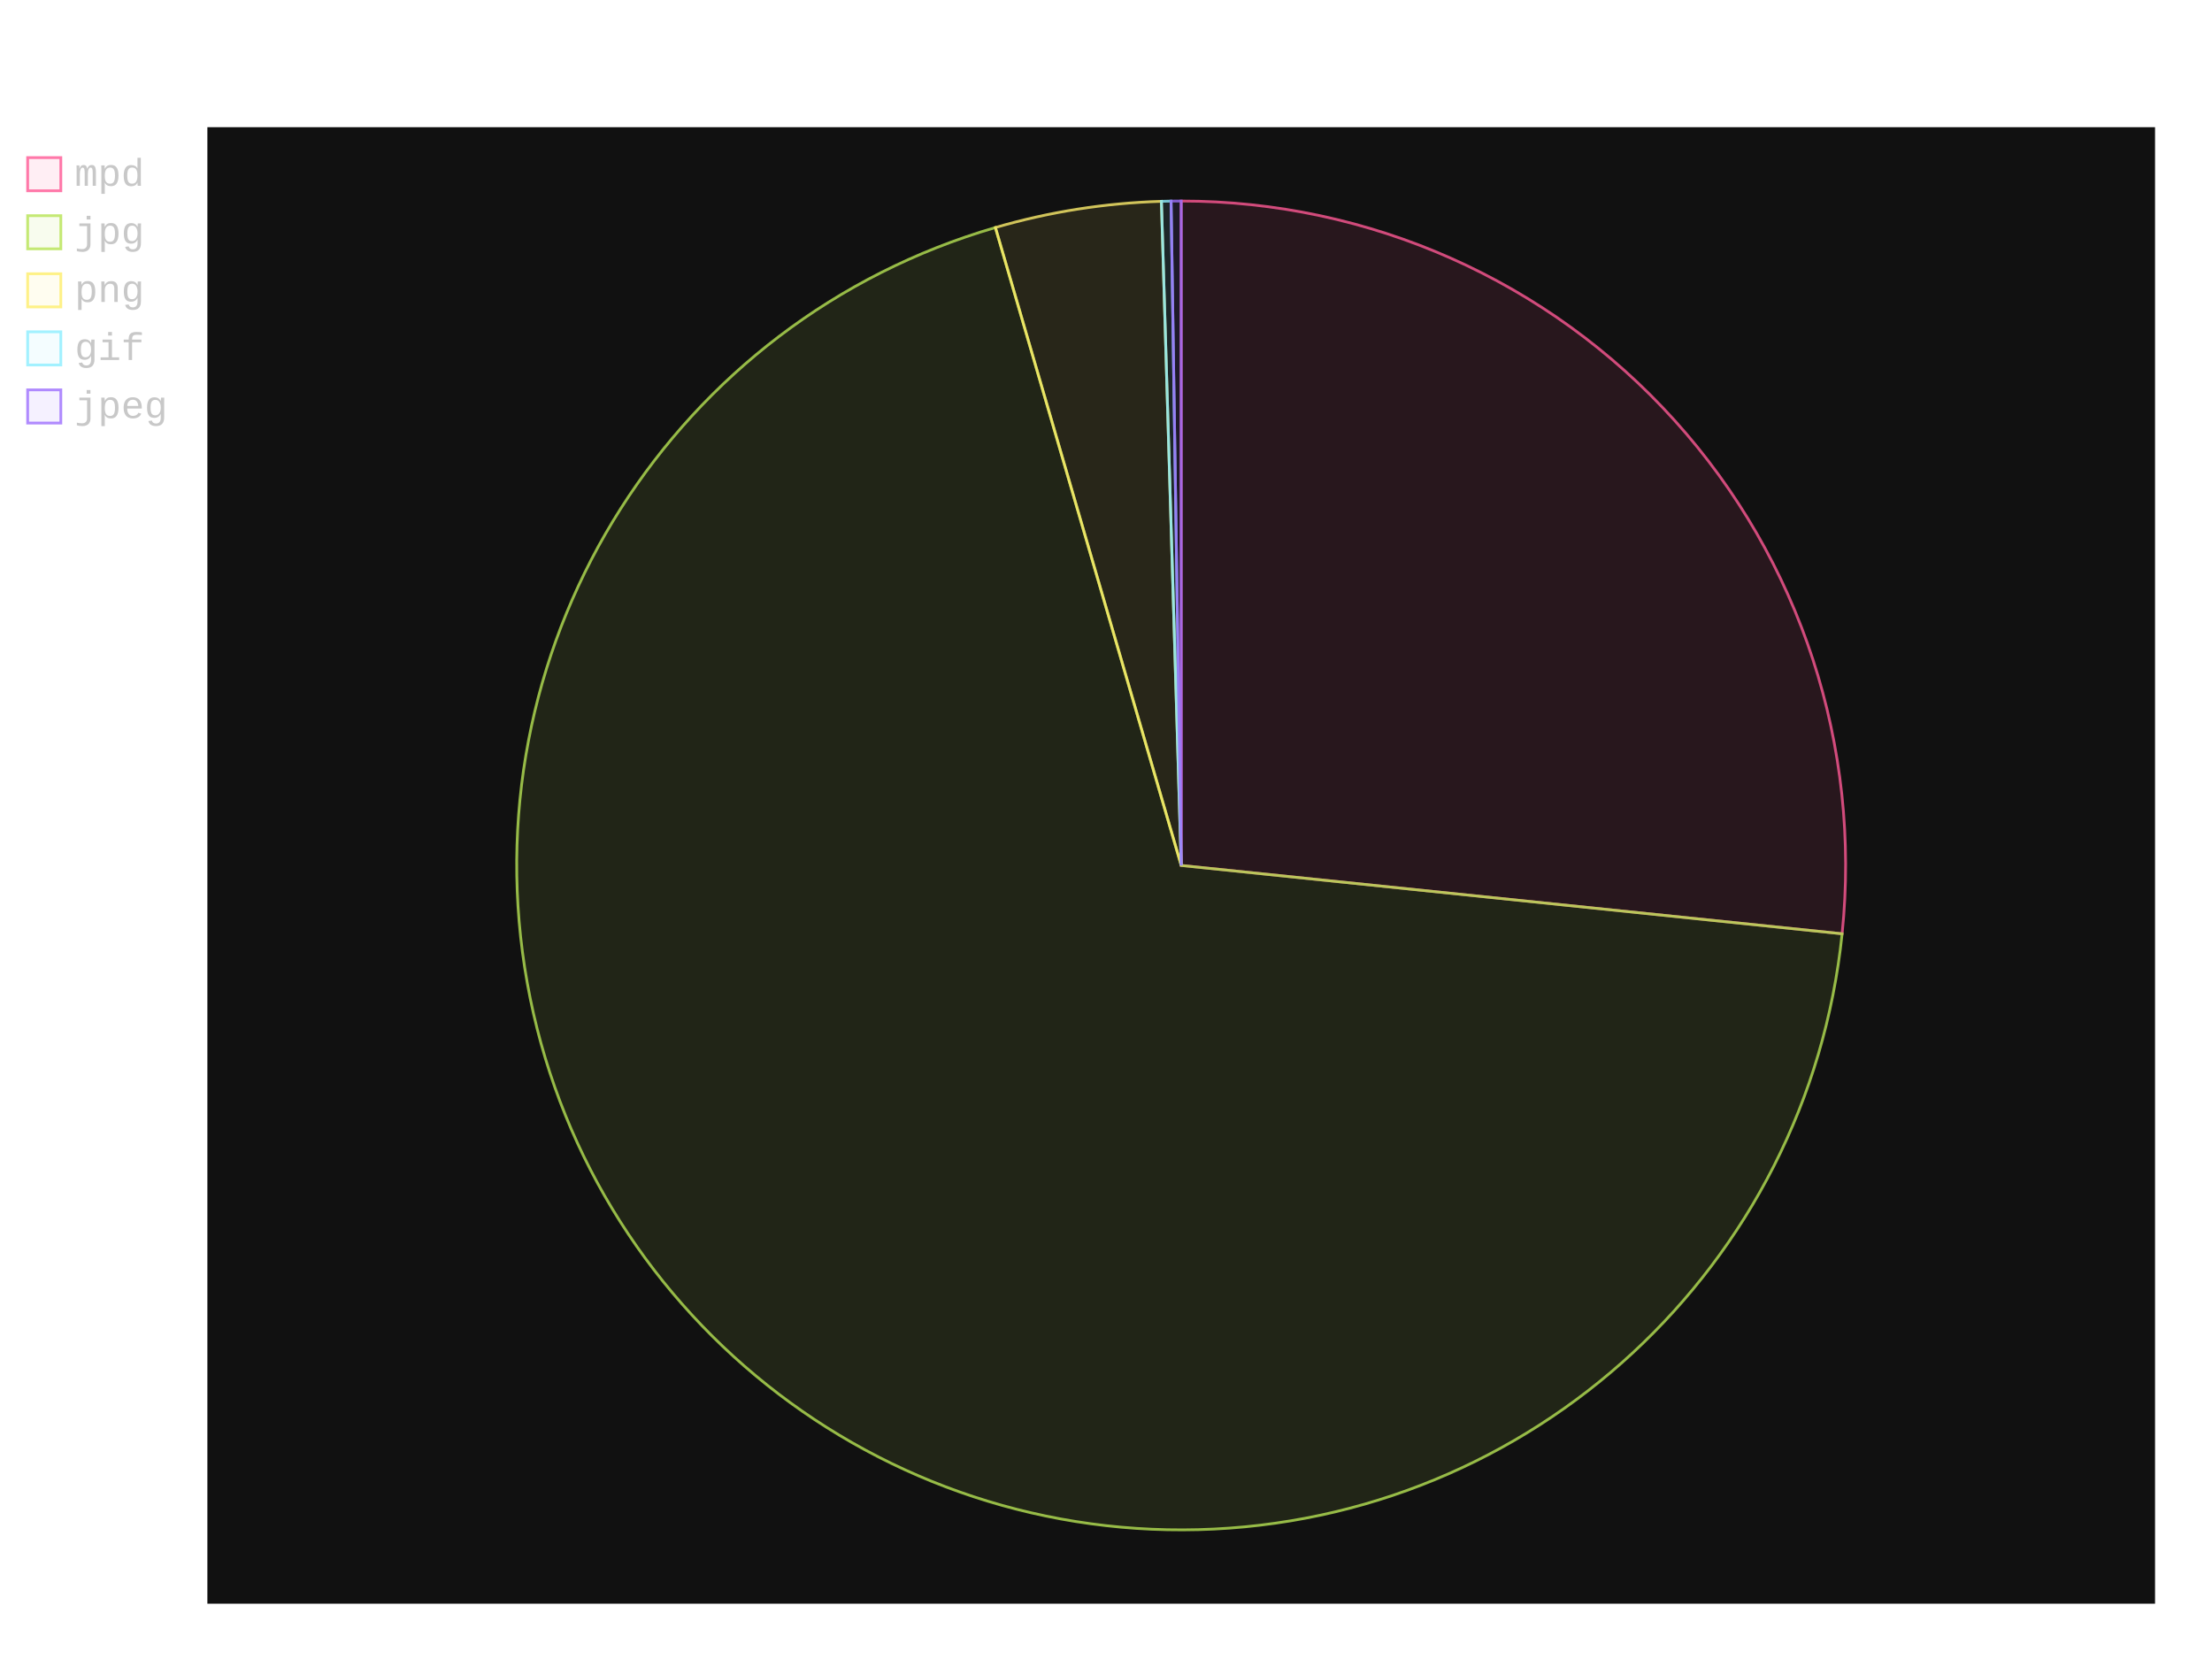
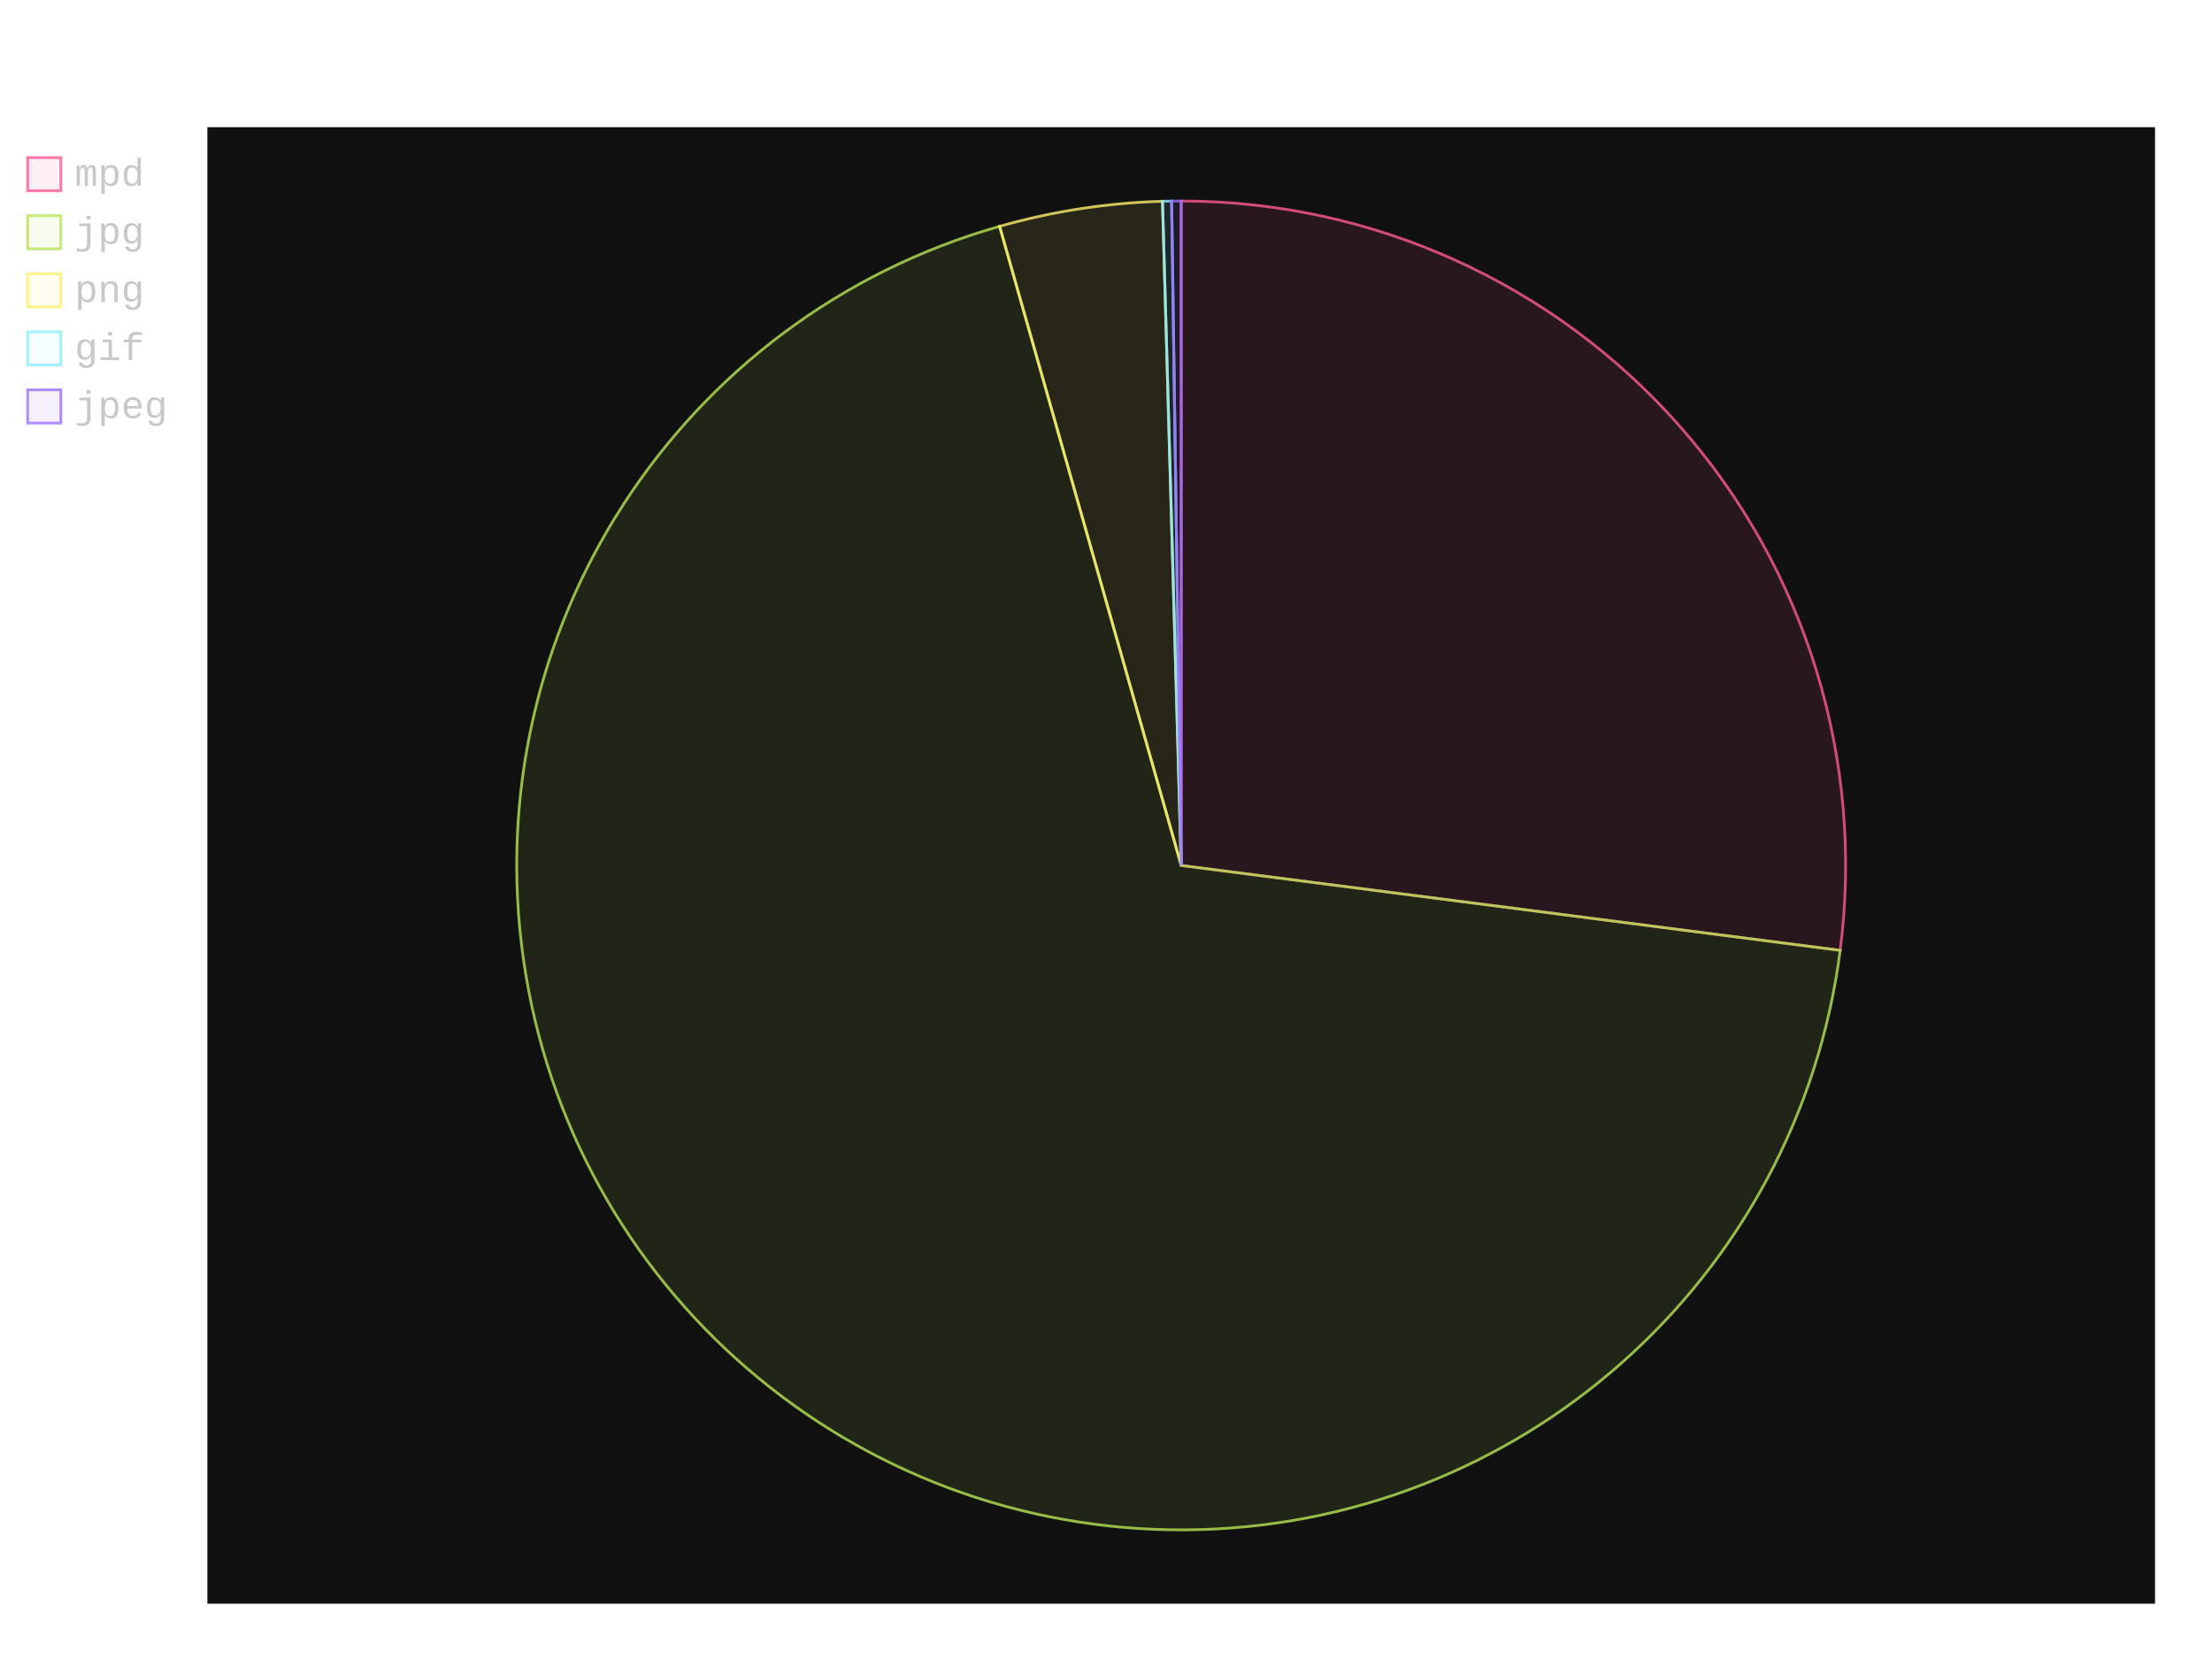
- <svg xmlns="http://www.w3.org/2000/svg" id="chart-2e35e81b-c6dc-4983-a954-653ebe64589c" class="pygal-chart" viewBox="0 0 800 600">
+ <svg xmlns="http://www.w3.org/2000/svg" id="chart-225e0954-f96f-48af-b3c5-ab7e101f6214" class="pygal-chart" viewBox="0 0 800 600">
  <defs>
-     <style type="text/css">#chart-2e35e81b-c6dc-4983-a954-653ebe64589c{-webkit-user-select:none;-webkit-font-smoothing:antialiased;font-family:Consolas,"Liberation Mono",Menlo,Courier,monospace}#chart-2e35e81b-c6dc-4983-a954-653ebe64589c .title{font-family:Consolas,"Liberation Mono",Menlo,Courier,monospace;font-size:16px}#chart-2e35e81b-c6dc-4983-a954-653ebe64589c .legends .legend text{font-family:Consolas,"Liberation Mono",Menlo,Courier,monospace;font-size:14px}#chart-2e35e81b-c6dc-4983-a954-653ebe64589c .axis text{font-family:Consolas,"Liberation Mono",Menlo,Courier,monospace;font-size:10px}#chart-2e35e81b-c6dc-4983-a954-653ebe64589c .axis text.major{font-family:Consolas,"Liberation Mono",Menlo,Courier,monospace;font-size:10px}#chart-2e35e81b-c6dc-4983-a954-653ebe64589c .text-overlay text.value{font-family:Consolas,"Liberation Mono",Menlo,Courier,monospace;font-size:16px}#chart-2e35e81b-c6dc-4983-a954-653ebe64589c .text-overlay text.label{font-family:Consolas,"Liberation Mono",Menlo,Courier,monospace;font-size:10px}#chart-2e35e81b-c6dc-4983-a954-653ebe64589c .tooltip{font-family:Consolas,"Liberation Mono",Menlo,Courier,monospace;font-size:14px}#chart-2e35e81b-c6dc-4983-a954-653ebe64589c text.no_data{font-family:Consolas,"Liberation Mono",Menlo,Courier,monospace;font-size:64px}
- #chart-2e35e81b-c6dc-4983-a954-653ebe64589c{background-color:rgba(0,0,0,0)}#chart-2e35e81b-c6dc-4983-a954-653ebe64589c path,#chart-2e35e81b-c6dc-4983-a954-653ebe64589c line,#chart-2e35e81b-c6dc-4983-a954-653ebe64589c rect,#chart-2e35e81b-c6dc-4983-a954-653ebe64589c circle{-webkit-transition:0.3s ease-out;-moz-transition:0.3s ease-out;transition:0.3s ease-out}#chart-2e35e81b-c6dc-4983-a954-653ebe64589c .graph &gt; .background{fill:rgba(0,0,0,0)}#chart-2e35e81b-c6dc-4983-a954-653ebe64589c .plot &gt; .background{fill:#111}#chart-2e35e81b-c6dc-4983-a954-653ebe64589c .graph{fill:rgba(200,200,200,1)}#chart-2e35e81b-c6dc-4983-a954-653ebe64589c text.no_data{fill:rgba(255,255,255,1)}#chart-2e35e81b-c6dc-4983-a954-653ebe64589c .title{fill:rgba(255,255,255,1)}#chart-2e35e81b-c6dc-4983-a954-653ebe64589c .legends .legend text{fill:rgba(200,200,200,1)}#chart-2e35e81b-c6dc-4983-a954-653ebe64589c .legends .legend:hover text{fill:rgba(255,255,255,1)}#chart-2e35e81b-c6dc-4983-a954-653ebe64589c .axis .line{stroke:rgba(255,255,255,1)}#chart-2e35e81b-c6dc-4983-a954-653ebe64589c .axis .guide.line{stroke:#555}#chart-2e35e81b-c6dc-4983-a954-653ebe64589c .axis .major.line{stroke:rgba(200,200,200,1)}#chart-2e35e81b-c6dc-4983-a954-653ebe64589c .axis text.major{fill:rgba(255,255,255,1)}#chart-2e35e81b-c6dc-4983-a954-653ebe64589c .axis.y .guides:hover .guide.line,#chart-2e35e81b-c6dc-4983-a954-653ebe64589c .line-graph .axis.x .guides:hover .guide.line,#chart-2e35e81b-c6dc-4983-a954-653ebe64589c .stackedline-graph .axis.x .guides:hover .guide.line,#chart-2e35e81b-c6dc-4983-a954-653ebe64589c .xy-graph .axis.x .guides:hover .guide.line{stroke:rgba(255,255,255,1)}#chart-2e35e81b-c6dc-4983-a954-653ebe64589c .axis .guides:hover text{fill:rgba(255,255,255,1)}#chart-2e35e81b-c6dc-4983-a954-653ebe64589c .reactive{fill-opacity:.1;stroke-opacity:.8;stroke-width:1}#chart-2e35e81b-c6dc-4983-a954-653ebe64589c .ci{stroke:rgba(200,200,200,1)}#chart-2e35e81b-c6dc-4983-a954-653ebe64589c .reactive.active,#chart-2e35e81b-c6dc-4983-a954-653ebe64589c .active .reactive{fill-opacity:.75;stroke-opacity:.9;stroke-width:4}#chart-2e35e81b-c6dc-4983-a954-653ebe64589c .ci .reactive.active{stroke-width:1.5}#chart-2e35e81b-c6dc-4983-a954-653ebe64589c .series text{fill:rgba(255,255,255,1)}#chart-2e35e81b-c6dc-4983-a954-653ebe64589c .tooltip rect{fill:#111;stroke:rgba(255,255,255,1);-webkit-transition:opacity 0.3s ease-out;-moz-transition:opacity 0.3s ease-out;transition:opacity 0.3s ease-out}#chart-2e35e81b-c6dc-4983-a954-653ebe64589c .tooltip .label{fill:rgba(200,200,200,1)}#chart-2e35e81b-c6dc-4983-a954-653ebe64589c .tooltip .label{fill:rgba(200,200,200,1)}#chart-2e35e81b-c6dc-4983-a954-653ebe64589c .tooltip .legend{font-size:.8em;fill:#555}#chart-2e35e81b-c6dc-4983-a954-653ebe64589c .tooltip .x_label{font-size:.6em;fill:rgba(255,255,255,1)}#chart-2e35e81b-c6dc-4983-a954-653ebe64589c .tooltip .xlink{font-size:.5em;text-decoration:underline}#chart-2e35e81b-c6dc-4983-a954-653ebe64589c .tooltip .value{font-size:1.5em}#chart-2e35e81b-c6dc-4983-a954-653ebe64589c .bound{font-size:.5em}#chart-2e35e81b-c6dc-4983-a954-653ebe64589c .max-value{font-size:.75em;fill:#555}#chart-2e35e81b-c6dc-4983-a954-653ebe64589c .map-element{fill:#111;stroke:#555 !important}#chart-2e35e81b-c6dc-4983-a954-653ebe64589c .map-element .reactive{fill-opacity:inherit;stroke-opacity:inherit}#chart-2e35e81b-c6dc-4983-a954-653ebe64589c .color-0,#chart-2e35e81b-c6dc-4983-a954-653ebe64589c .color-0 a:visited{stroke:#ff5995;fill:#ff5995}#chart-2e35e81b-c6dc-4983-a954-653ebe64589c .color-1,#chart-2e35e81b-c6dc-4983-a954-653ebe64589c .color-1 a:visited{stroke:#b6e354;fill:#b6e354}#chart-2e35e81b-c6dc-4983-a954-653ebe64589c .color-2,#chart-2e35e81b-c6dc-4983-a954-653ebe64589c .color-2 a:visited{stroke:#feed6c;fill:#feed6c}#chart-2e35e81b-c6dc-4983-a954-653ebe64589c .color-3,#chart-2e35e81b-c6dc-4983-a954-653ebe64589c .color-3 a:visited{stroke:#8cedff;fill:#8cedff}#chart-2e35e81b-c6dc-4983-a954-653ebe64589c .color-4,#chart-2e35e81b-c6dc-4983-a954-653ebe64589c .color-4 a:visited{stroke:#9e6ffe;fill:#9e6ffe}#chart-2e35e81b-c6dc-4983-a954-653ebe64589c .text-overlay .color-0 text{fill:black}#chart-2e35e81b-c6dc-4983-a954-653ebe64589c .text-overlay .color-1 text{fill:black}#chart-2e35e81b-c6dc-4983-a954-653ebe64589c .text-overlay .color-2 text{fill:black}#chart-2e35e81b-c6dc-4983-a954-653ebe64589c .text-overlay .color-3 text{fill:black}#chart-2e35e81b-c6dc-4983-a954-653ebe64589c .text-overlay .color-4 text{fill:black}
- #chart-2e35e81b-c6dc-4983-a954-653ebe64589c text.no_data{text-anchor:middle}#chart-2e35e81b-c6dc-4983-a954-653ebe64589c .guide.line{fill:none}#chart-2e35e81b-c6dc-4983-a954-653ebe64589c .centered{text-anchor:middle}#chart-2e35e81b-c6dc-4983-a954-653ebe64589c .title{text-anchor:middle}#chart-2e35e81b-c6dc-4983-a954-653ebe64589c .legends .legend text{fill-opacity:1}#chart-2e35e81b-c6dc-4983-a954-653ebe64589c .axis.x text{text-anchor:middle}#chart-2e35e81b-c6dc-4983-a954-653ebe64589c .axis.x:not(.web) text[transform]{text-anchor:start}#chart-2e35e81b-c6dc-4983-a954-653ebe64589c .axis.x:not(.web) text[transform].backwards{text-anchor:end}#chart-2e35e81b-c6dc-4983-a954-653ebe64589c .axis.y text{text-anchor:end}#chart-2e35e81b-c6dc-4983-a954-653ebe64589c .axis.y text[transform].backwards{text-anchor:start}#chart-2e35e81b-c6dc-4983-a954-653ebe64589c .axis.y2 text{text-anchor:start}#chart-2e35e81b-c6dc-4983-a954-653ebe64589c .axis.y2 text[transform].backwards{text-anchor:end}#chart-2e35e81b-c6dc-4983-a954-653ebe64589c .axis .guide.line{stroke-dasharray:4,4;stroke:black}#chart-2e35e81b-c6dc-4983-a954-653ebe64589c .axis .major.guide.line{stroke-dasharray:6,6;stroke:black}#chart-2e35e81b-c6dc-4983-a954-653ebe64589c .horizontal .axis.y .guide.line,#chart-2e35e81b-c6dc-4983-a954-653ebe64589c .horizontal .axis.y2 .guide.line,#chart-2e35e81b-c6dc-4983-a954-653ebe64589c .vertical .axis.x .guide.line{opacity:0}#chart-2e35e81b-c6dc-4983-a954-653ebe64589c .horizontal .axis.always_show .guide.line,#chart-2e35e81b-c6dc-4983-a954-653ebe64589c .vertical .axis.always_show .guide.line{opacity:1 !important}#chart-2e35e81b-c6dc-4983-a954-653ebe64589c .axis.y .guides:hover .guide.line,#chart-2e35e81b-c6dc-4983-a954-653ebe64589c .axis.y2 .guides:hover .guide.line,#chart-2e35e81b-c6dc-4983-a954-653ebe64589c .axis.x .guides:hover .guide.line{opacity:1}#chart-2e35e81b-c6dc-4983-a954-653ebe64589c .axis .guides:hover text{opacity:1}#chart-2e35e81b-c6dc-4983-a954-653ebe64589c .nofill{fill:none}#chart-2e35e81b-c6dc-4983-a954-653ebe64589c .subtle-fill{fill-opacity:.2}#chart-2e35e81b-c6dc-4983-a954-653ebe64589c .dot{stroke-width:1px;fill-opacity:1;stroke-opacity:1}#chart-2e35e81b-c6dc-4983-a954-653ebe64589c .dot.active{stroke-width:5px}#chart-2e35e81b-c6dc-4983-a954-653ebe64589c .dot.negative{fill:transparent}#chart-2e35e81b-c6dc-4983-a954-653ebe64589c text,#chart-2e35e81b-c6dc-4983-a954-653ebe64589c tspan{stroke:none !important}#chart-2e35e81b-c6dc-4983-a954-653ebe64589c .series text.active{opacity:1}#chart-2e35e81b-c6dc-4983-a954-653ebe64589c .tooltip rect{fill-opacity:.95;stroke-width:.5}#chart-2e35e81b-c6dc-4983-a954-653ebe64589c .tooltip text{fill-opacity:1}#chart-2e35e81b-c6dc-4983-a954-653ebe64589c .showable{visibility:hidden}#chart-2e35e81b-c6dc-4983-a954-653ebe64589c .showable.shown{visibility:visible}#chart-2e35e81b-c6dc-4983-a954-653ebe64589c .gauge-background{fill:rgba(229,229,229,1);stroke:none}#chart-2e35e81b-c6dc-4983-a954-653ebe64589c .bg-lines{stroke:rgba(0,0,0,0);stroke-width:2px}</style>
+     <style type="text/css">#chart-225e0954-f96f-48af-b3c5-ab7e101f6214{-webkit-user-select:none;-webkit-font-smoothing:antialiased;font-family:Consolas,"Liberation Mono",Menlo,Courier,monospace}#chart-225e0954-f96f-48af-b3c5-ab7e101f6214 .title{font-family:Consolas,"Liberation Mono",Menlo,Courier,monospace;font-size:16px}#chart-225e0954-f96f-48af-b3c5-ab7e101f6214 .legends .legend text{font-family:Consolas,"Liberation Mono",Menlo,Courier,monospace;font-size:14px}#chart-225e0954-f96f-48af-b3c5-ab7e101f6214 .axis text{font-family:Consolas,"Liberation Mono",Menlo,Courier,monospace;font-size:10px}#chart-225e0954-f96f-48af-b3c5-ab7e101f6214 .axis text.major{font-family:Consolas,"Liberation Mono",Menlo,Courier,monospace;font-size:10px}#chart-225e0954-f96f-48af-b3c5-ab7e101f6214 .text-overlay text.value{font-family:Consolas,"Liberation Mono",Menlo,Courier,monospace;font-size:16px}#chart-225e0954-f96f-48af-b3c5-ab7e101f6214 .text-overlay text.label{font-family:Consolas,"Liberation Mono",Menlo,Courier,monospace;font-size:10px}#chart-225e0954-f96f-48af-b3c5-ab7e101f6214 .tooltip{font-family:Consolas,"Liberation Mono",Menlo,Courier,monospace;font-size:14px}#chart-225e0954-f96f-48af-b3c5-ab7e101f6214 text.no_data{font-family:Consolas,"Liberation Mono",Menlo,Courier,monospace;font-size:64px}
+ #chart-225e0954-f96f-48af-b3c5-ab7e101f6214{background-color:rgba(0,0,0,0)}#chart-225e0954-f96f-48af-b3c5-ab7e101f6214 path,#chart-225e0954-f96f-48af-b3c5-ab7e101f6214 line,#chart-225e0954-f96f-48af-b3c5-ab7e101f6214 rect,#chart-225e0954-f96f-48af-b3c5-ab7e101f6214 circle{-webkit-transition:0.3s ease-out;-moz-transition:0.3s ease-out;transition:0.3s ease-out}#chart-225e0954-f96f-48af-b3c5-ab7e101f6214 .graph &gt; .background{fill:rgba(0,0,0,0)}#chart-225e0954-f96f-48af-b3c5-ab7e101f6214 .plot &gt; .background{fill:#111}#chart-225e0954-f96f-48af-b3c5-ab7e101f6214 .graph{fill:rgba(200,200,200,1)}#chart-225e0954-f96f-48af-b3c5-ab7e101f6214 text.no_data{fill:rgba(255,255,255,1)}#chart-225e0954-f96f-48af-b3c5-ab7e101f6214 .title{fill:rgba(255,255,255,1)}#chart-225e0954-f96f-48af-b3c5-ab7e101f6214 .legends .legend text{fill:rgba(200,200,200,1)}#chart-225e0954-f96f-48af-b3c5-ab7e101f6214 .legends .legend:hover text{fill:rgba(255,255,255,1)}#chart-225e0954-f96f-48af-b3c5-ab7e101f6214 .axis .line{stroke:rgba(255,255,255,1)}#chart-225e0954-f96f-48af-b3c5-ab7e101f6214 .axis .guide.line{stroke:#555}#chart-225e0954-f96f-48af-b3c5-ab7e101f6214 .axis .major.line{stroke:rgba(200,200,200,1)}#chart-225e0954-f96f-48af-b3c5-ab7e101f6214 .axis text.major{fill:rgba(255,255,255,1)}#chart-225e0954-f96f-48af-b3c5-ab7e101f6214 .axis.y .guides:hover .guide.line,#chart-225e0954-f96f-48af-b3c5-ab7e101f6214 .line-graph .axis.x .guides:hover .guide.line,#chart-225e0954-f96f-48af-b3c5-ab7e101f6214 .stackedline-graph .axis.x .guides:hover .guide.line,#chart-225e0954-f96f-48af-b3c5-ab7e101f6214 .xy-graph .axis.x .guides:hover .guide.line{stroke:rgba(255,255,255,1)}#chart-225e0954-f96f-48af-b3c5-ab7e101f6214 .axis .guides:hover text{fill:rgba(255,255,255,1)}#chart-225e0954-f96f-48af-b3c5-ab7e101f6214 .reactive{fill-opacity:.1;stroke-opacity:.8;stroke-width:1}#chart-225e0954-f96f-48af-b3c5-ab7e101f6214 .ci{stroke:rgba(200,200,200,1)}#chart-225e0954-f96f-48af-b3c5-ab7e101f6214 .reactive.active,#chart-225e0954-f96f-48af-b3c5-ab7e101f6214 .active .reactive{fill-opacity:.75;stroke-opacity:.9;stroke-width:4}#chart-225e0954-f96f-48af-b3c5-ab7e101f6214 .ci .reactive.active{stroke-width:1.5}#chart-225e0954-f96f-48af-b3c5-ab7e101f6214 .series text{fill:rgba(255,255,255,1)}#chart-225e0954-f96f-48af-b3c5-ab7e101f6214 .tooltip rect{fill:#111;stroke:rgba(255,255,255,1);-webkit-transition:opacity 0.3s ease-out;-moz-transition:opacity 0.3s ease-out;transition:opacity 0.3s ease-out}#chart-225e0954-f96f-48af-b3c5-ab7e101f6214 .tooltip .label{fill:rgba(200,200,200,1)}#chart-225e0954-f96f-48af-b3c5-ab7e101f6214 .tooltip .label{fill:rgba(200,200,200,1)}#chart-225e0954-f96f-48af-b3c5-ab7e101f6214 .tooltip .legend{font-size:.8em;fill:#555}#chart-225e0954-f96f-48af-b3c5-ab7e101f6214 .tooltip .x_label{font-size:.6em;fill:rgba(255,255,255,1)}#chart-225e0954-f96f-48af-b3c5-ab7e101f6214 .tooltip .xlink{font-size:.5em;text-decoration:underline}#chart-225e0954-f96f-48af-b3c5-ab7e101f6214 .tooltip .value{font-size:1.5em}#chart-225e0954-f96f-48af-b3c5-ab7e101f6214 .bound{font-size:.5em}#chart-225e0954-f96f-48af-b3c5-ab7e101f6214 .max-value{font-size:.75em;fill:#555}#chart-225e0954-f96f-48af-b3c5-ab7e101f6214 .map-element{fill:#111;stroke:#555 !important}#chart-225e0954-f96f-48af-b3c5-ab7e101f6214 .map-element .reactive{fill-opacity:inherit;stroke-opacity:inherit}#chart-225e0954-f96f-48af-b3c5-ab7e101f6214 .color-0,#chart-225e0954-f96f-48af-b3c5-ab7e101f6214 .color-0 a:visited{stroke:#ff5995;fill:#ff5995}#chart-225e0954-f96f-48af-b3c5-ab7e101f6214 .color-1,#chart-225e0954-f96f-48af-b3c5-ab7e101f6214 .color-1 a:visited{stroke:#b6e354;fill:#b6e354}#chart-225e0954-f96f-48af-b3c5-ab7e101f6214 .color-2,#chart-225e0954-f96f-48af-b3c5-ab7e101f6214 .color-2 a:visited{stroke:#feed6c;fill:#feed6c}#chart-225e0954-f96f-48af-b3c5-ab7e101f6214 .color-3,#chart-225e0954-f96f-48af-b3c5-ab7e101f6214 .color-3 a:visited{stroke:#8cedff;fill:#8cedff}#chart-225e0954-f96f-48af-b3c5-ab7e101f6214 .color-4,#chart-225e0954-f96f-48af-b3c5-ab7e101f6214 .color-4 a:visited{stroke:#9e6ffe;fill:#9e6ffe}#chart-225e0954-f96f-48af-b3c5-ab7e101f6214 .text-overlay .color-0 text{fill:black}#chart-225e0954-f96f-48af-b3c5-ab7e101f6214 .text-overlay .color-1 text{fill:black}#chart-225e0954-f96f-48af-b3c5-ab7e101f6214 .text-overlay .color-2 text{fill:black}#chart-225e0954-f96f-48af-b3c5-ab7e101f6214 .text-overlay .color-3 text{fill:black}#chart-225e0954-f96f-48af-b3c5-ab7e101f6214 .text-overlay .color-4 text{fill:black}
+ #chart-225e0954-f96f-48af-b3c5-ab7e101f6214 text.no_data{text-anchor:middle}#chart-225e0954-f96f-48af-b3c5-ab7e101f6214 .guide.line{fill:none}#chart-225e0954-f96f-48af-b3c5-ab7e101f6214 .centered{text-anchor:middle}#chart-225e0954-f96f-48af-b3c5-ab7e101f6214 .title{text-anchor:middle}#chart-225e0954-f96f-48af-b3c5-ab7e101f6214 .legends .legend text{fill-opacity:1}#chart-225e0954-f96f-48af-b3c5-ab7e101f6214 .axis.x text{text-anchor:middle}#chart-225e0954-f96f-48af-b3c5-ab7e101f6214 .axis.x:not(.web) text[transform]{text-anchor:start}#chart-225e0954-f96f-48af-b3c5-ab7e101f6214 .axis.x:not(.web) text[transform].backwards{text-anchor:end}#chart-225e0954-f96f-48af-b3c5-ab7e101f6214 .axis.y text{text-anchor:end}#chart-225e0954-f96f-48af-b3c5-ab7e101f6214 .axis.y text[transform].backwards{text-anchor:start}#chart-225e0954-f96f-48af-b3c5-ab7e101f6214 .axis.y2 text{text-anchor:start}#chart-225e0954-f96f-48af-b3c5-ab7e101f6214 .axis.y2 text[transform].backwards{text-anchor:end}#chart-225e0954-f96f-48af-b3c5-ab7e101f6214 .axis .guide.line{stroke-dasharray:4,4;stroke:black}#chart-225e0954-f96f-48af-b3c5-ab7e101f6214 .axis .major.guide.line{stroke-dasharray:6,6;stroke:black}#chart-225e0954-f96f-48af-b3c5-ab7e101f6214 .horizontal .axis.y .guide.line,#chart-225e0954-f96f-48af-b3c5-ab7e101f6214 .horizontal .axis.y2 .guide.line,#chart-225e0954-f96f-48af-b3c5-ab7e101f6214 .vertical .axis.x .guide.line{opacity:0}#chart-225e0954-f96f-48af-b3c5-ab7e101f6214 .horizontal .axis.always_show .guide.line,#chart-225e0954-f96f-48af-b3c5-ab7e101f6214 .vertical .axis.always_show .guide.line{opacity:1 !important}#chart-225e0954-f96f-48af-b3c5-ab7e101f6214 .axis.y .guides:hover .guide.line,#chart-225e0954-f96f-48af-b3c5-ab7e101f6214 .axis.y2 .guides:hover .guide.line,#chart-225e0954-f96f-48af-b3c5-ab7e101f6214 .axis.x .guides:hover .guide.line{opacity:1}#chart-225e0954-f96f-48af-b3c5-ab7e101f6214 .axis .guides:hover text{opacity:1}#chart-225e0954-f96f-48af-b3c5-ab7e101f6214 .nofill{fill:none}#chart-225e0954-f96f-48af-b3c5-ab7e101f6214 .subtle-fill{fill-opacity:.2}#chart-225e0954-f96f-48af-b3c5-ab7e101f6214 .dot{stroke-width:1px;fill-opacity:1;stroke-opacity:1}#chart-225e0954-f96f-48af-b3c5-ab7e101f6214 .dot.active{stroke-width:5px}#chart-225e0954-f96f-48af-b3c5-ab7e101f6214 .dot.negative{fill:transparent}#chart-225e0954-f96f-48af-b3c5-ab7e101f6214 text,#chart-225e0954-f96f-48af-b3c5-ab7e101f6214 tspan{stroke:none !important}#chart-225e0954-f96f-48af-b3c5-ab7e101f6214 .series text.active{opacity:1}#chart-225e0954-f96f-48af-b3c5-ab7e101f6214 .tooltip rect{fill-opacity:.95;stroke-width:.5}#chart-225e0954-f96f-48af-b3c5-ab7e101f6214 .tooltip text{fill-opacity:1}#chart-225e0954-f96f-48af-b3c5-ab7e101f6214 .showable{visibility:hidden}#chart-225e0954-f96f-48af-b3c5-ab7e101f6214 .showable.shown{visibility:visible}#chart-225e0954-f96f-48af-b3c5-ab7e101f6214 .gauge-background{fill:rgba(229,229,229,1);stroke:none}#chart-225e0954-f96f-48af-b3c5-ab7e101f6214 .bg-lines{stroke:rgba(0,0,0,0);stroke-width:2px}</style>
  </defs>
  <g class="graph pie-graph vertical">
    <rect x="0" y="0" width="800" height="600" class="background" />
    <g transform="translate(75, 46)" class="plot">
      <rect x="0" y="0" width="704.4" height="534" class="background" />
      <g class="series serie-0 color-0">
        <g class="slices">
          <g class="slice">
-             <path d="M352.2 26.7 A240.3 240.3 0 0 1 591.226 291.713 L352.2 267 A0 0 0 0 0 352.2 267 z" class="slice reactive tooltip-trigger" />
+             <path d="M352.2 26.7 A240.3 240.3 0 0 1 590.53 297.704 L352.2 267 A0 0 0 0 0 352.2 267 z" class="slice reactive tooltip-trigger" />
          </g>
        </g>
      </g>
      <g class="series serie-1 color-1">
        <g class="slices">
          <g class="slice">
-             <path d="M591.226 291.713 A240.3 240.3 0 1 1 284.995 36.289 L352.2 267 A0 0 0 1 0 352.2 267 z" class="slice reactive tooltip-trigger" />
+             <path d="M590.53 297.704 A240.3 240.3 0 1 1 286.518 35.851 L352.2 267 A0 0 0 1 0 352.2 267 z" class="slice reactive tooltip-trigger" />
          </g>
        </g>
      </g>
      <g class="series serie-2 color-2">
        <g class="slices">
          <g class="slice">
-             <path d="M284.995 36.289 A240.3 240.3 0 0 1 345.04 26.807 L352.2 267 A0 0 0 0 0 352.2 267 z" class="slice reactive tooltip-trigger" />
+             <path d="M286.518 35.851 A240.3 240.3 0 0 1 345.432 26.795 L352.2 267 A0 0 0 0 0 352.2 267 z" class="slice reactive tooltip-trigger" />
          </g>
        </g>
      </g>
      <g class="series serie-3 color-3">
        <g class="slices">
          <g class="slice">
-             <path d="M345.04 26.807 A240.3 240.3 0 0 1 348.532 26.728 L352.2 267 A0 0 0 0 0 352.2 267 z" class="slice reactive tooltip-trigger" />
+             <path d="M345.432 26.795 A240.3 240.3 0 0 1 348.733 26.725 L352.2 267 A0 0 0 0 0 352.2 267 z" class="slice reactive tooltip-trigger" />
          </g>
        </g>
      </g>
      <g class="series serie-4 color-4">
        <g class="slices">
          <g class="slice">
-             <path d="M348.532 26.728 A240.3 240.3 0 0 1 352.2 26.7 L352.2 267 A0 0 0 0 0 352.2 267 z" class="slice reactive tooltip-trigger" />
+             <path d="M348.733 26.725 A240.3 240.3 0 0 1 352.2 26.7 L352.2 267 A0 0 0 0 0 352.2 267 z" class="slice reactive tooltip-trigger" />
          </g>
        </g>
      </g>
    </g>
    <g class="titles">
      <text x="400.0" y="26" class="title plot_title">Distribution of extensions</text>
    </g>
    <g transform="translate(75, 46)" class="plot overlay">
      <g class="series serie-0 color-0" />
      <g class="series serie-1 color-1" />
      <g class="series serie-2 color-2" />
      <g class="series serie-3 color-3" />
      <g class="series serie-4 color-4" />
    </g>
    <g transform="translate(75, 46)" class="plot text-overlay">
      <g class="series serie-0 color-0" />
      <g class="series serie-1 color-1" />
      <g class="series serie-2 color-2" />
      <g class="series serie-3 color-3" />
      <g class="series serie-4 color-4" />
    </g>
    <g transform="translate(75, 46)" class="plot tooltip-overlay">
      <g transform="translate(0 0)" style="opacity: 0" class="tooltip">
        <rect rx="0" ry="0" width="0" height="0" class="tooltip-box" />
        <g class="text" />
      </g>
    </g>
    <g transform="translate(10, 56)" class="legends">
      <g id="activate-serie-0" class="legend reactive activate-serie">
        <rect x="0.0" y="1.0" width="12" height="12" class="color-0 reactive" />
        <text x="17.0" y="11.2">mpd</text>
      </g>
      <g id="activate-serie-1" class="legend reactive activate-serie">
        <rect x="0.0" y="22.0" width="12" height="12" class="color-1 reactive" />
        <text x="17.0" y="32.2">jpg</text>
      </g>
      <g id="activate-serie-2" class="legend reactive activate-serie">
        <rect x="0.0" y="43.0" width="12" height="12" class="color-2 reactive" />
        <text x="17.0" y="53.2">png</text>
      </g>
      <g id="activate-serie-3" class="legend reactive activate-serie">
        <rect x="0.0" y="64.0" width="12" height="12" class="color-3 reactive" />
        <text x="17.0" y="74.2">gif</text>
      </g>
      <g id="activate-serie-4" class="legend reactive activate-serie">
        <rect x="0.0" y="85.0" width="12" height="12" class="color-4 reactive" />
        <text x="17.0" y="95.2">jpeg</text>
      </g>
    </g>
    <g transform="translate(790, 56)" class="legends" />
  </g>
</svg>
